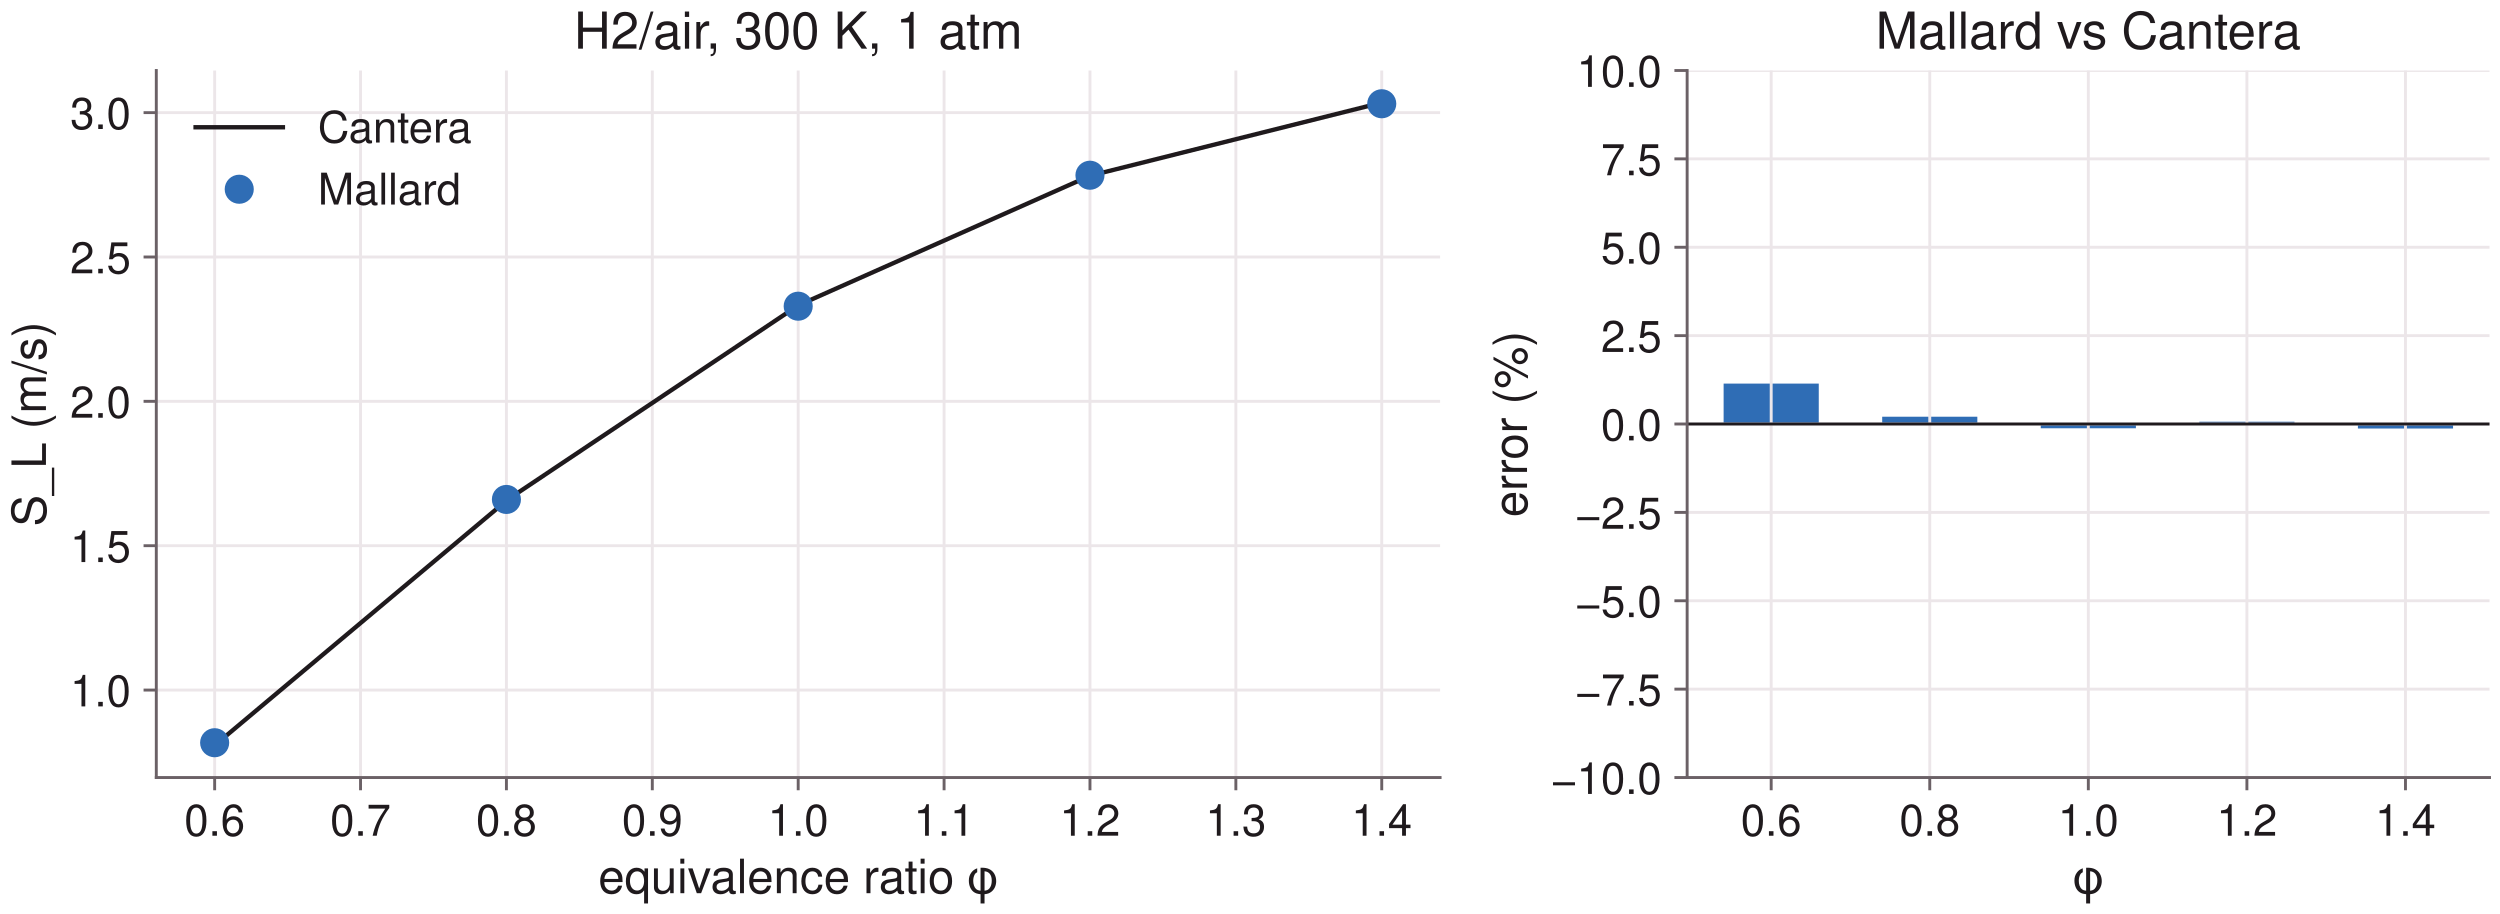
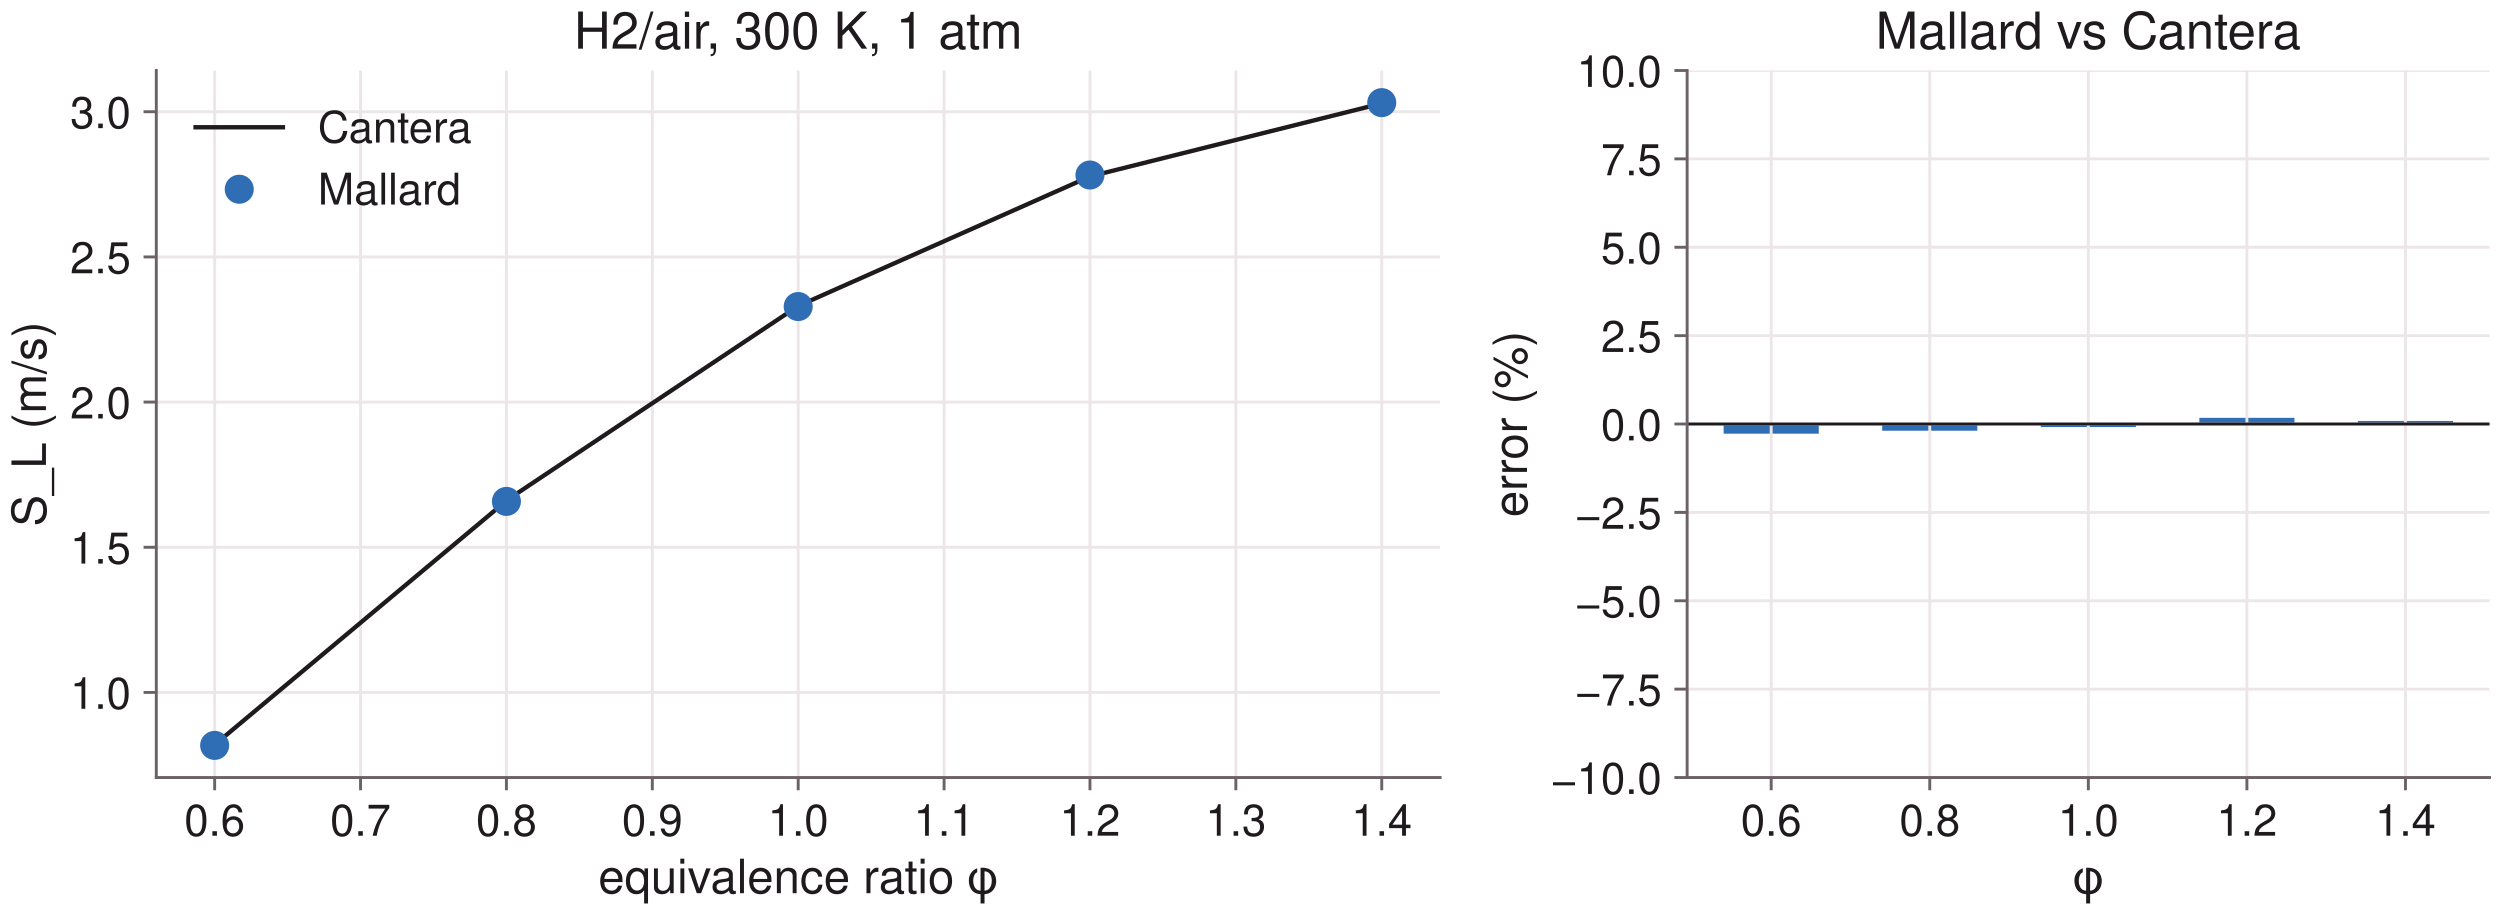
<svg xmlns="http://www.w3.org/2000/svg" xmlns:xlink="http://www.w3.org/1999/xlink" width="687.21pt" height="251.11pt" viewBox="0 0 687.21 251.11" version="1.1">
  <defs>
    <style type="text/css">*{stroke-linejoin: round; stroke-linecap: butt}</style>
  </defs>
  <g id="figure_1">
    <g id="patch_1">
      <path d="M 0 251.11  L 687.21 251.11  L 687.21 0  L 0 0  L 0 251.11  z " style="fill: none" />
    </g>
    <g id="axes_1">
      <g id="patch_2">
        <path d="M 42.963 213.731  L 395.859 213.731  L 395.859 19.38  L 42.963 19.38  L 42.963 213.731  z " style="fill: none" />
      </g>
      <g id="matplotlib.axis_1">
        <g id="xtick_1">
          <g id="line2d_1">
            <path d="M 59.004 213.731  L 59.004 19.38  " clip-path="url(#pd520b884c3)" style="fill: none; stroke: #ece6e9; stroke-width: 0.8; stroke-linecap: square" />
          </g>
          <g id="line2d_2">
            <defs>
              <path id="m103bd00e00" d="M 0 0  L 0 3.5  " style="stroke: #6b6166; stroke-width: 0.8" />
            </defs>
            <g>
              <use xlink:href="#m103bd00e00" x="59.004" y="213.731" style="fill: #6b6166; stroke: #6b6166; stroke-width: 0.8" />
            </g>
          </g>
          <g id="text_1">
            <text style="font-size: 12px; font-family: 'Helvetica', 'Arial', 'DejaVu Sans'; text-anchor: middle; fill: #1f1a1d" x="59.004" y="229.731" transform="rotate(-0 59.00356 229.7309)">0.6</text>
          </g>
        </g>
        <g id="xtick_2">
          <g id="line2d_3">
            <path d="M 99.105 213.731  L 99.105 19.38  " clip-path="url(#pd520b884c3)" style="fill: none; stroke: #ece6e9; stroke-width: 0.8; stroke-linecap: square" />
          </g>
          <g id="line2d_4">
            <g>
              <use xlink:href="#m103bd00e00" x="99.105" y="213.731" style="fill: #6b6166; stroke: #6b6166; stroke-width: 0.8" />
            </g>
          </g>
          <g id="text_2">
            <text style="font-size: 12px; font-family: 'Helvetica', 'Arial', 'DejaVu Sans'; text-anchor: middle; fill: #1f1a1d" x="99.105" y="229.731" transform="rotate(-0 99.10543 229.7309)">0.7</text>
          </g>
        </g>
        <g id="xtick_3">
          <g id="line2d_5">
            <path d="M 139.207 213.731  L 139.207 19.38  " clip-path="url(#pd520b884c3)" style="fill: none; stroke: #ece6e9; stroke-width: 0.8; stroke-linecap: square" />
          </g>
          <g id="line2d_6">
            <g>
              <use xlink:href="#m103bd00e00" x="139.207" y="213.731" style="fill: #6b6166; stroke: #6b6166; stroke-width: 0.8" />
            </g>
          </g>
          <g id="text_3">
            <text style="font-size: 12px; font-family: 'Helvetica', 'Arial', 'DejaVu Sans'; text-anchor: middle; fill: #1f1a1d" x="139.207" y="229.731" transform="rotate(-0 139.2073 229.7309)">0.8</text>
          </g>
        </g>
        <g id="xtick_4">
          <g id="line2d_7">
            <path d="M 179.309 213.731  L 179.309 19.38  " clip-path="url(#pd520b884c3)" style="fill: none; stroke: #ece6e9; stroke-width: 0.8; stroke-linecap: square" />
          </g>
          <g id="line2d_8">
            <g>
              <use xlink:href="#m103bd00e00" x="179.309" y="213.731" style="fill: #6b6166; stroke: #6b6166; stroke-width: 0.8" />
            </g>
          </g>
          <g id="text_4">
            <text style="font-size: 12px; font-family: 'Helvetica', 'Arial', 'DejaVu Sans'; text-anchor: middle; fill: #1f1a1d" x="179.309" y="229.731" transform="rotate(-0 179.3092 229.7309)">0.9</text>
          </g>
        </g>
        <g id="xtick_5">
          <g id="line2d_9">
            <path d="M 219.411 213.731  L 219.411 19.38  " clip-path="url(#pd520b884c3)" style="fill: none; stroke: #ece6e9; stroke-width: 0.8; stroke-linecap: square" />
          </g>
          <g id="line2d_10">
            <g>
              <use xlink:href="#m103bd00e00" x="219.411" y="213.731" style="fill: #6b6166; stroke: #6b6166; stroke-width: 0.8" />
            </g>
          </g>
          <g id="text_5">
            <text style="font-size: 12px; font-family: 'Helvetica', 'Arial', 'DejaVu Sans'; text-anchor: middle; fill: #1f1a1d" x="219.411" y="229.731" transform="rotate(-0 219.411 229.7309)">1.0</text>
          </g>
        </g>
        <g id="xtick_6">
          <g id="line2d_11">
            <path d="M 259.513 213.731  L 259.513 19.38  " clip-path="url(#pd520b884c3)" style="fill: none; stroke: #ece6e9; stroke-width: 0.8; stroke-linecap: square" />
          </g>
          <g id="line2d_12">
            <g>
              <use xlink:href="#m103bd00e00" x="259.513" y="213.731" style="fill: #6b6166; stroke: #6b6166; stroke-width: 0.8" />
            </g>
          </g>
          <g id="text_6">
            <text style="font-size: 12px; font-family: 'Helvetica', 'Arial', 'DejaVu Sans'; text-anchor: middle; fill: #1f1a1d" x="259.513" y="229.731" transform="rotate(-0 259.5129 229.7309)">1.1</text>
          </g>
        </g>
        <g id="xtick_7">
          <g id="line2d_13">
            <path d="M 299.615 213.731  L 299.615 19.38  " clip-path="url(#pd520b884c3)" style="fill: none; stroke: #ece6e9; stroke-width: 0.8; stroke-linecap: square" />
          </g>
          <g id="line2d_14">
            <g>
              <use xlink:href="#m103bd00e00" x="299.615" y="213.731" style="fill: #6b6166; stroke: #6b6166; stroke-width: 0.8" />
            </g>
          </g>
          <g id="text_7">
            <text style="font-size: 12px; font-family: 'Helvetica', 'Arial', 'DejaVu Sans'; text-anchor: middle; fill: #1f1a1d" x="299.615" y="229.731" transform="rotate(-0 299.6148 229.7309)">1.2</text>
          </g>
        </g>
        <g id="xtick_8">
          <g id="line2d_15">
            <path d="M 339.717 213.731  L 339.717 19.38  " clip-path="url(#pd520b884c3)" style="fill: none; stroke: #ece6e9; stroke-width: 0.8; stroke-linecap: square" />
          </g>
          <g id="line2d_16">
            <g>
              <use xlink:href="#m103bd00e00" x="339.717" y="213.731" style="fill: #6b6166; stroke: #6b6166; stroke-width: 0.8" />
            </g>
          </g>
          <g id="text_8">
            <text style="font-size: 12px; font-family: 'Helvetica', 'Arial', 'DejaVu Sans'; text-anchor: middle; fill: #1f1a1d" x="339.717" y="229.731" transform="rotate(-0 339.7167 229.7309)">1.3</text>
          </g>
        </g>
        <g id="xtick_9">
          <g id="line2d_17">
            <path d="M 379.819 213.731  L 379.819 19.38  " clip-path="url(#pd520b884c3)" style="fill: none; stroke: #ece6e9; stroke-width: 0.8; stroke-linecap: square" />
          </g>
          <g id="line2d_18">
            <g>
              <use xlink:href="#m103bd00e00" x="379.819" y="213.731" style="fill: #6b6166; stroke: #6b6166; stroke-width: 0.8" />
            </g>
          </g>
          <g id="text_9">
            <text style="font-size: 12px; font-family: 'Helvetica', 'Arial', 'DejaVu Sans'; text-anchor: middle; fill: #1f1a1d" x="379.819" y="229.731" transform="rotate(-0 379.8185 229.7309)">1.4</text>
          </g>
        </g>
        <g id="text_10">
          <text style="font-size: 13px; font-family: 'Helvetica', 'Arial', 'DejaVu Sans'; text-anchor: middle; fill: #1f1a1d" x="219.411" y="245.52" transform="rotate(-0 219.411 245.52)">equivalence ratio φ</text>
        </g>
      </g>
      <g id="matplotlib.axis_2">
        <g id="ytick_1">
          <g id="line2d_19">
-             <path d="M 42.963 189.683  L 395.859 189.683  " clip-path="url(#pd520b884c3)" style="fill: none; stroke: #ece6e9; stroke-width: 0.8; stroke-linecap: square" />
+             <path d="M 42.963 190.339  L 395.859 190.339  " clip-path="url(#pd520b884c3)" style="fill: none; stroke: #ece6e9; stroke-width: 0.8; stroke-linecap: square" />
          </g>
          <g id="line2d_20">
            <defs>
              <path id="m89a3976786" d="M 0 0  L -3.5 0  " style="stroke: #6b6166; stroke-width: 0.8" />
            </defs>
            <g>
-               <use xlink:href="#m89a3976786" x="42.963" y="189.683" style="fill: #6b6166; stroke: #6b6166; stroke-width: 0.8" />
+               <use xlink:href="#m89a3976786" x="42.963" y="190.339" style="fill: #6b6166; stroke: #6b6166; stroke-width: 0.8" />
            </g>
          </g>
          <g id="text_11">
-             <text style="font-size: 12px; font-family: 'Helvetica', 'Arial', 'DejaVu Sans'; text-anchor: end; fill: #1f1a1d" x="35.963" y="194.183" transform="rotate(-0 35.96281 194.1831)">1.0</text>
+             <text style="font-size: 12px; font-family: 'Helvetica', 'Arial', 'DejaVu Sans'; text-anchor: end; fill: #1f1a1d" x="35.963" y="194.839" transform="rotate(-0 35.96281 194.8387)">1.0</text>
          </g>
        </g>
        <g id="ytick_2">
          <g id="line2d_21">
-             <path d="M 42.963 150.003  L 395.859 150.003  " clip-path="url(#pd520b884c3)" style="fill: none; stroke: #ece6e9; stroke-width: 0.8; stroke-linecap: square" />
+             <path d="M 42.963 150.433  L 395.859 150.433  " clip-path="url(#pd520b884c3)" style="fill: none; stroke: #ece6e9; stroke-width: 0.8; stroke-linecap: square" />
          </g>
          <g id="line2d_22">
            <g>
-               <use xlink:href="#m89a3976786" x="42.963" y="150.003" style="fill: #6b6166; stroke: #6b6166; stroke-width: 0.8" />
+               <use xlink:href="#m89a3976786" x="42.963" y="150.433" style="fill: #6b6166; stroke: #6b6166; stroke-width: 0.8" />
            </g>
          </g>
          <g id="text_12">
-             <text style="font-size: 12px; font-family: 'Helvetica', 'Arial', 'DejaVu Sans'; text-anchor: end; fill: #1f1a1d" x="35.963" y="154.503" transform="rotate(-0 35.96281 154.5031)">1.5</text>
+             <text style="font-size: 12px; font-family: 'Helvetica', 'Arial', 'DejaVu Sans'; text-anchor: end; fill: #1f1a1d" x="35.963" y="154.933" transform="rotate(-0 35.96281 154.9332)">1.5</text>
          </g>
        </g>
        <g id="ytick_3">
          <g id="line2d_23">
-             <path d="M 42.963 110.323  L 395.859 110.323  " clip-path="url(#pd520b884c3)" style="fill: none; stroke: #ece6e9; stroke-width: 0.8; stroke-linecap: square" />
+             <path d="M 42.963 110.528  L 395.859 110.528  " clip-path="url(#pd520b884c3)" style="fill: none; stroke: #ece6e9; stroke-width: 0.8; stroke-linecap: square" />
          </g>
          <g id="line2d_24">
            <g>
-               <use xlink:href="#m89a3976786" x="42.963" y="110.323" style="fill: #6b6166; stroke: #6b6166; stroke-width: 0.8" />
+               <use xlink:href="#m89a3976786" x="42.963" y="110.528" style="fill: #6b6166; stroke: #6b6166; stroke-width: 0.8" />
            </g>
          </g>
          <g id="text_13">
-             <text style="font-size: 12px; font-family: 'Helvetica', 'Arial', 'DejaVu Sans'; text-anchor: end; fill: #1f1a1d" x="35.963" y="114.823" transform="rotate(-0 35.96281 114.8231)">2.0</text>
+             <text style="font-size: 12px; font-family: 'Helvetica', 'Arial', 'DejaVu Sans'; text-anchor: end; fill: #1f1a1d" x="35.963" y="115.028" transform="rotate(-0 35.96281 115.0278)">2.0</text>
          </g>
        </g>
        <g id="ytick_4">
          <g id="line2d_25">
-             <path d="M 42.963 70.643  L 395.859 70.643  " clip-path="url(#pd520b884c3)" style="fill: none; stroke: #ece6e9; stroke-width: 0.8; stroke-linecap: square" />
+             <path d="M 42.963 70.622  L 395.859 70.622  " clip-path="url(#pd520b884c3)" style="fill: none; stroke: #ece6e9; stroke-width: 0.8; stroke-linecap: square" />
          </g>
          <g id="line2d_26">
            <g>
-               <use xlink:href="#m89a3976786" x="42.963" y="70.643" style="fill: #6b6166; stroke: #6b6166; stroke-width: 0.8" />
+               <use xlink:href="#m89a3976786" x="42.963" y="70.622" style="fill: #6b6166; stroke: #6b6166; stroke-width: 0.8" />
            </g>
          </g>
          <g id="text_14">
-             <text style="font-size: 12px; font-family: 'Helvetica', 'Arial', 'DejaVu Sans'; text-anchor: end; fill: #1f1a1d" x="35.963" y="75.143" transform="rotate(-0 35.96281 75.14309)">2.5</text>
+             <text style="font-size: 12px; font-family: 'Helvetica', 'Arial', 'DejaVu Sans'; text-anchor: end; fill: #1f1a1d" x="35.963" y="75.122" transform="rotate(-0 35.96281 75.12233)">2.5</text>
          </g>
        </g>
        <g id="ytick_5">
          <g id="line2d_27">
-             <path d="M 42.963 30.963  L 395.859 30.963  " clip-path="url(#pd520b884c3)" style="fill: none; stroke: #ece6e9; stroke-width: 0.8; stroke-linecap: square" />
+             <path d="M 42.963 30.717  L 395.859 30.717  " clip-path="url(#pd520b884c3)" style="fill: none; stroke: #ece6e9; stroke-width: 0.8; stroke-linecap: square" />
          </g>
          <g id="line2d_28">
            <g>
-               <use xlink:href="#m89a3976786" x="42.963" y="30.963" style="fill: #6b6166; stroke: #6b6166; stroke-width: 0.8" />
+               <use xlink:href="#m89a3976786" x="42.963" y="30.717" style="fill: #6b6166; stroke: #6b6166; stroke-width: 0.8" />
            </g>
          </g>
          <g id="text_15">
-             <text style="font-size: 12px; font-family: 'Helvetica', 'Arial', 'DejaVu Sans'; text-anchor: end; fill: #1f1a1d" x="35.963" y="35.463" transform="rotate(-0 35.96281 35.46308)">3.0</text>
+             <text style="font-size: 12px; font-family: 'Helvetica', 'Arial', 'DejaVu Sans'; text-anchor: end; fill: #1f1a1d" x="35.963" y="35.217" transform="rotate(-0 35.96281 35.21688)">3.0</text>
          </g>
        </g>
        <g id="text_16">
          <text style="font-size: 13px; font-family: 'Helvetica', 'Arial', 'DejaVu Sans'; text-anchor: middle; fill: #1f1a1d" x="12.63" y="116.555" transform="rotate(-90 12.63 116.5555)">S_L (m/s)</text>
        </g>
      </g>
      <g id="line2d_29">
-         <path d="M 59.004 204.897  L 139.61 137.291  L 218.605 84.485  L 220.217 83.588  L 299.212 48.492  L 302.436 47.606  L 379.819 28.214  L 379.819 28.214  " clip-path="url(#pd520b884c3)" style="fill: none; stroke: #1f1a1d; stroke-width: 1.2; stroke-linecap: square" />
+         <path d="M 59.004 204.718  L 139.61 137.31  L 218.605 84.642  L 220.217 83.746  L 299.212 48.68  L 302.436 47.795  L 379.819 28.424  L 379.819 28.424  " clip-path="url(#pd520b884c3)" style="fill: none; stroke: #1f1a1d; stroke-width: 1.2; stroke-linecap: square" />
      </g>
      <g id="line2d_30">
        <defs>
          <path id="m1dacfbdad1" d="M 0 3.5  C 0.928 3.5 1.819 3.131 2.475 2.475  C 3.131 1.819 3.5 0.928 3.5 0  C 3.5 -0.928 3.131 -1.819 2.475 -2.475  C 1.819 -3.131 0.928 -3.5 0 -3.5  C -0.928 -3.5 -1.819 -3.131 -2.475 -2.475  C -3.131 -1.819 -3.5 -0.928 -3.5 0  C -3.5 0.928 -3.131 1.819 -2.475 2.475  C -1.819 3.131 -0.928 3.5 0 3.5  z " style="stroke: #2f6db5" />
        </defs>
        <g clip-path="url(#pd520b884c3)">
-           <use xlink:href="#m1dacfbdad1" x="59.004" y="204.163" style="fill: #2f6db5; stroke: #2f6db5" />
-           <use xlink:href="#m1dacfbdad1" x="139.207" y="137.288" style="fill: #2f6db5; stroke: #2f6db5" />
-           <use xlink:href="#m1dacfbdad1" x="219.411" y="84.169" style="fill: #2f6db5; stroke: #2f6db5" />
-           <use xlink:href="#m1dacfbdad1" x="299.615" y="48.168" style="fill: #2f6db5; stroke: #2f6db5" />
-           <use xlink:href="#m1dacfbdad1" x="379.819" y="28.521" style="fill: #2f6db5; stroke: #2f6db5" />
+           <use xlink:href="#m1dacfbdad1" x="59.004" y="204.897" style="fill: #2f6db5; stroke: #2f6db5" />
+           <use xlink:href="#m1dacfbdad1" x="139.207" y="137.83" style="fill: #2f6db5; stroke: #2f6db5" />
+           <use xlink:href="#m1dacfbdad1" x="219.411" y="84.265" style="fill: #2f6db5; stroke: #2f6db5" />
+           <use xlink:href="#m1dacfbdad1" x="299.615" y="48.113" style="fill: #2f6db5; stroke: #2f6db5" />
+           <use xlink:href="#m1dacfbdad1" x="379.819" y="28.214" style="fill: #2f6db5; stroke: #2f6db5" />
        </g>
      </g>
      <g id="patch_3">
        <path d="M 42.963 213.731  L 42.963 19.38  " style="fill: none; stroke: #6b6166; stroke-width: 0.8; stroke-linejoin: miter; stroke-linecap: square" />
      </g>
      <g id="patch_4">
        <path d="M 42.963 213.731  L 395.859 213.731  " style="fill: none; stroke: #6b6166; stroke-width: 0.8; stroke-linejoin: miter; stroke-linecap: square" />
      </g>
      <g id="text_17">
        <text style="font-size: 14px; font-family: 'Helvetica', 'Arial', 'DejaVu Sans'; text-anchor: middle; fill: #1f1a1d" x="219.411" y="13.38" transform="rotate(-0 219.411 13.38)">H2/air, 300 K, 1 atm</text>
      </g>
      <g id="legend_1">
        <g id="line2d_31">
          <path d="M 53.763 34.98  L 65.763 34.98  L 77.763 34.98  " style="fill: none; stroke: #1f1a1d; stroke-width: 1.2; stroke-linecap: square" />
        </g>
        <g id="text_18">
          <text style="font-size: 12px; font-family: 'Helvetica', 'Arial', 'DejaVu Sans'; text-anchor: start; fill: #1f1a1d" x="87.363" y="39.18" transform="rotate(-0 87.36281 39.18)">Cantera</text>
        </g>
        <g id="line2d_32">
          <g>
            <use xlink:href="#m1dacfbdad1" x="65.763" y="52.019" style="fill: #2f6db5; stroke: #2f6db5" />
          </g>
        </g>
        <g id="text_19">
          <text style="font-size: 12px; font-family: 'Helvetica', 'Arial', 'DejaVu Sans'; text-anchor: start; fill: #1f1a1d" x="87.363" y="56.219" transform="rotate(-0 87.36281 56.21906)">Mallard</text>
        </g>
      </g>
    </g>
    <g id="axes_2">
      <g id="patch_5">
        <path d="M 463.769 213.731  L 684.33 213.731  L 684.33 19.38  L 463.769 19.38  L 463.769 213.731  z " style="fill: none" />
      </g>
      <g id="patch_6">
-         <path d="M 473.795 116.555  L 499.948 116.555  L 499.948 105.444  L 473.795 105.444  z " clip-path="url(#pb2a02f700c)" style="fill: #2f6db5" />
+         <path d="M 473.795 116.555  L 499.948 116.555  L 499.948 119.209  L 473.795 119.209  z " clip-path="url(#pb2a02f700c)" style="fill: #2f6db5" />
      </g>
      <g id="patch_7">
-         <path d="M 517.384 116.555  L 543.537 116.555  L 543.537 114.549  L 517.384 114.549  z " clip-path="url(#pb2a02f700c)" style="fill: #2f6db5" />
+         <path d="M 517.384 116.555  L 543.537 116.555  L 543.537 118.397  L 517.384 118.397  z " clip-path="url(#pb2a02f700c)" style="fill: #2f6db5" />
      </g>
      <g id="patch_8">
-         <path d="M 560.973 116.555  L 587.126 116.555  L 587.126 117.724  L 560.973 117.724  z " clip-path="url(#pb2a02f700c)" style="fill: #2f6db5" />
+         <path d="M 560.973 116.555  L 587.126 116.555  L 587.126 117.393  L 560.973 117.393  z " clip-path="url(#pb2a02f700c)" style="fill: #2f6db5" />
      </g>
      <g id="patch_9">
-         <path d="M 604.562 116.555  L 630.715 116.555  L 630.715 115.92  L 604.562 115.92  z " clip-path="url(#pb2a02f700c)" style="fill: #2f6db5" />
+         <path d="M 604.562 116.555  L 630.715 116.555  L 630.715 114.856  L 604.562 114.856  z " clip-path="url(#pb2a02f700c)" style="fill: #2f6db5" />
      </g>
      <g id="patch_10">
-         <path d="M 648.151 116.555  L 674.304 116.555  L 674.304 117.792  L 648.151 117.792  z " clip-path="url(#pb2a02f700c)" style="fill: #2f6db5" />
+         <path d="M 648.151 116.555  L 674.304 116.555  L 674.304 115.71  L 648.151 115.71  z " clip-path="url(#pb2a02f700c)" style="fill: #2f6db5" />
      </g>
      <g id="matplotlib.axis_3">
        <g id="xtick_10">
          <g id="line2d_33">
            <path d="M 486.871 213.731  L 486.871 19.38  " clip-path="url(#pb2a02f700c)" style="fill: none; stroke: #ece6e9; stroke-width: 0.8; stroke-linecap: square" />
          </g>
          <g id="line2d_34">
            <g>
              <use xlink:href="#m103bd00e00" x="486.871" y="213.731" style="fill: #6b6166; stroke: #6b6166; stroke-width: 0.8" />
            </g>
          </g>
          <g id="text_20">
            <text style="font-size: 12px; font-family: 'Helvetica', 'Arial', 'DejaVu Sans'; text-anchor: middle; fill: #1f1a1d" x="486.871" y="229.731" transform="rotate(-0 486.8714 229.7309)">0.6</text>
          </g>
        </g>
        <g id="xtick_11">
          <g id="line2d_35">
            <path d="M 530.46 213.731  L 530.46 19.38  " clip-path="url(#pb2a02f700c)" style="fill: none; stroke: #ece6e9; stroke-width: 0.8; stroke-linecap: square" />
          </g>
          <g id="line2d_36">
            <g>
              <use xlink:href="#m103bd00e00" x="530.46" y="213.731" style="fill: #6b6166; stroke: #6b6166; stroke-width: 0.8" />
            </g>
          </g>
          <g id="text_21">
            <text style="font-size: 12px; font-family: 'Helvetica', 'Arial', 'DejaVu Sans'; text-anchor: middle; fill: #1f1a1d" x="530.46" y="229.731" transform="rotate(-0 530.4604 229.7309)">0.8</text>
          </g>
        </g>
        <g id="xtick_12">
          <g id="line2d_37">
            <path d="M 574.049 213.731  L 574.049 19.38  " clip-path="url(#pb2a02f700c)" style="fill: none; stroke: #ece6e9; stroke-width: 0.8; stroke-linecap: square" />
          </g>
          <g id="line2d_38">
            <g>
              <use xlink:href="#m103bd00e00" x="574.049" y="213.731" style="fill: #6b6166; stroke: #6b6166; stroke-width: 0.8" />
            </g>
          </g>
          <g id="text_22">
            <text style="font-size: 12px; font-family: 'Helvetica', 'Arial', 'DejaVu Sans'; text-anchor: middle; fill: #1f1a1d" x="574.049" y="229.731" transform="rotate(-0 574.0494 229.7309)">1.0</text>
          </g>
        </g>
        <g id="xtick_13">
          <g id="line2d_39">
            <path d="M 617.638 213.731  L 617.638 19.38  " clip-path="url(#pb2a02f700c)" style="fill: none; stroke: #ece6e9; stroke-width: 0.8; stroke-linecap: square" />
          </g>
          <g id="line2d_40">
            <g>
              <use xlink:href="#m103bd00e00" x="617.638" y="213.731" style="fill: #6b6166; stroke: #6b6166; stroke-width: 0.8" />
            </g>
          </g>
          <g id="text_23">
            <text style="font-size: 12px; font-family: 'Helvetica', 'Arial', 'DejaVu Sans'; text-anchor: middle; fill: #1f1a1d" x="617.638" y="229.731" transform="rotate(-0 617.6384 229.7309)">1.2</text>
          </g>
        </g>
        <g id="xtick_14">
          <g id="line2d_41">
            <path d="M 661.227 213.731  L 661.227 19.38  " clip-path="url(#pb2a02f700c)" style="fill: none; stroke: #ece6e9; stroke-width: 0.8; stroke-linecap: square" />
          </g>
          <g id="line2d_42">
            <g>
              <use xlink:href="#m103bd00e00" x="661.227" y="213.731" style="fill: #6b6166; stroke: #6b6166; stroke-width: 0.8" />
            </g>
          </g>
          <g id="text_24">
            <text style="font-size: 12px; font-family: 'Helvetica', 'Arial', 'DejaVu Sans'; text-anchor: middle; fill: #1f1a1d" x="661.227" y="229.731" transform="rotate(-0 661.2274 229.7309)">1.4</text>
          </g>
        </g>
        <g id="text_25">
          <text style="font-size: 13px; font-family: 'Helvetica', 'Arial', 'DejaVu Sans'; text-anchor: middle; fill: #1f1a1d" x="574.049" y="245.52" transform="rotate(-0 574.0494 245.52)">φ</text>
        </g>
      </g>
      <g id="matplotlib.axis_4">
        <g id="ytick_6">
          <g id="line2d_43">
            <path d="M 463.769 213.731  L 684.33 213.731  " clip-path="url(#pb2a02f700c)" style="fill: none; stroke: #ece6e9; stroke-width: 0.8; stroke-linecap: square" />
          </g>
          <g id="line2d_44">
            <g>
              <use xlink:href="#m89a3976786" x="463.769" y="213.731" style="fill: #6b6166; stroke: #6b6166; stroke-width: 0.8" />
            </g>
          </g>
          <g id="text_26">
            <text style="font-size: 12px; font-family: 'Helvetica', 'Arial', 'DejaVu Sans'; text-anchor: end; fill: #1f1a1d" x="456.769" y="218.231" transform="rotate(-0 456.7693 218.2309)">−10.0</text>
          </g>
        </g>
        <g id="ytick_7">
          <g id="line2d_45">
            <path d="M 463.769 189.437  L 684.33 189.437  " clip-path="url(#pb2a02f700c)" style="fill: none; stroke: #ece6e9; stroke-width: 0.8; stroke-linecap: square" />
          </g>
          <g id="line2d_46">
            <g>
              <use xlink:href="#m89a3976786" x="463.769" y="189.437" style="fill: #6b6166; stroke: #6b6166; stroke-width: 0.8" />
            </g>
          </g>
          <g id="text_27">
            <text style="font-size: 12px; font-family: 'Helvetica', 'Arial', 'DejaVu Sans'; text-anchor: end; fill: #1f1a1d" x="456.769" y="193.937" transform="rotate(-0 456.7693 193.9371)">−7.5</text>
          </g>
        </g>
        <g id="ytick_8">
          <g id="line2d_47">
            <path d="M 463.769 165.143  L 684.33 165.143  " clip-path="url(#pb2a02f700c)" style="fill: none; stroke: #ece6e9; stroke-width: 0.8; stroke-linecap: square" />
          </g>
          <g id="line2d_48">
            <g>
              <use xlink:href="#m89a3976786" x="463.769" y="165.143" style="fill: #6b6166; stroke: #6b6166; stroke-width: 0.8" />
            </g>
          </g>
          <g id="text_28">
            <text style="font-size: 12px; font-family: 'Helvetica', 'Arial', 'DejaVu Sans'; text-anchor: end; fill: #1f1a1d" x="456.769" y="169.643" transform="rotate(-0 456.7693 169.6432)">−5.0</text>
          </g>
        </g>
        <g id="ytick_9">
          <g id="line2d_49">
            <path d="M 463.769 140.849  L 684.33 140.849  " clip-path="url(#pb2a02f700c)" style="fill: none; stroke: #ece6e9; stroke-width: 0.8; stroke-linecap: square" />
          </g>
          <g id="line2d_50">
            <g>
              <use xlink:href="#m89a3976786" x="463.769" y="140.849" style="fill: #6b6166; stroke: #6b6166; stroke-width: 0.8" />
            </g>
          </g>
          <g id="text_29">
            <text style="font-size: 12px; font-family: 'Helvetica', 'Arial', 'DejaVu Sans'; text-anchor: end; fill: #1f1a1d" x="456.769" y="145.349" transform="rotate(-0 456.7693 145.3493)">−2.5</text>
          </g>
        </g>
        <g id="ytick_10">
          <g id="line2d_51">
            <path d="M 463.769 116.555  L 684.33 116.555  " clip-path="url(#pb2a02f700c)" style="fill: none; stroke: #ece6e9; stroke-width: 0.8; stroke-linecap: square" />
          </g>
          <g id="line2d_52">
            <g>
              <use xlink:href="#m89a3976786" x="463.769" y="116.555" style="fill: #6b6166; stroke: #6b6166; stroke-width: 0.8" />
            </g>
          </g>
          <g id="text_30">
            <text style="font-size: 12px; font-family: 'Helvetica', 'Arial', 'DejaVu Sans'; text-anchor: end; fill: #1f1a1d" x="456.769" y="121.055" transform="rotate(-0 456.7693 121.0555)">0.0</text>
          </g>
        </g>
        <g id="ytick_11">
          <g id="line2d_53">
            <path d="M 463.769 92.262  L 684.33 92.262  " clip-path="url(#pb2a02f700c)" style="fill: none; stroke: #ece6e9; stroke-width: 0.8; stroke-linecap: square" />
          </g>
          <g id="line2d_54">
            <g>
              <use xlink:href="#m89a3976786" x="463.769" y="92.262" style="fill: #6b6166; stroke: #6b6166; stroke-width: 0.8" />
            </g>
          </g>
          <g id="text_31">
            <text style="font-size: 12px; font-family: 'Helvetica', 'Arial', 'DejaVu Sans'; text-anchor: end; fill: #1f1a1d" x="456.769" y="96.762" transform="rotate(-0 456.7693 96.7616)">2.5</text>
          </g>
        </g>
        <g id="ytick_12">
          <g id="line2d_55">
            <path d="M 463.769 67.968  L 684.33 67.968  " clip-path="url(#pb2a02f700c)" style="fill: none; stroke: #ece6e9; stroke-width: 0.8; stroke-linecap: square" />
          </g>
          <g id="line2d_56">
            <g>
              <use xlink:href="#m89a3976786" x="463.769" y="67.968" style="fill: #6b6166; stroke: #6b6166; stroke-width: 0.8" />
            </g>
          </g>
          <g id="text_32">
            <text style="font-size: 12px; font-family: 'Helvetica', 'Arial', 'DejaVu Sans'; text-anchor: end; fill: #1f1a1d" x="456.769" y="72.468" transform="rotate(-0 456.7693 72.46773)">5.0</text>
          </g>
        </g>
        <g id="ytick_13">
          <g id="line2d_57">
            <path d="M 463.769 43.674  L 684.33 43.674  " clip-path="url(#pb2a02f700c)" style="fill: none; stroke: #ece6e9; stroke-width: 0.8; stroke-linecap: square" />
          </g>
          <g id="line2d_58">
            <g>
              <use xlink:href="#m89a3976786" x="463.769" y="43.674" style="fill: #6b6166; stroke: #6b6166; stroke-width: 0.8" />
            </g>
          </g>
          <g id="text_33">
            <text style="font-size: 12px; font-family: 'Helvetica', 'Arial', 'DejaVu Sans'; text-anchor: end; fill: #1f1a1d" x="456.769" y="48.174" transform="rotate(-0 456.7693 48.17387)">7.5</text>
          </g>
        </g>
        <g id="ytick_14">
          <g id="line2d_59">
            <path d="M 463.769 19.38  L 684.33 19.38  " clip-path="url(#pb2a02f700c)" style="fill: none; stroke: #ece6e9; stroke-width: 0.8; stroke-linecap: square" />
          </g>
          <g id="line2d_60">
            <g>
              <use xlink:href="#m89a3976786" x="463.769" y="19.38" style="fill: #6b6166; stroke: #6b6166; stroke-width: 0.8" />
            </g>
          </g>
          <g id="text_34">
            <text style="font-size: 12px; font-family: 'Helvetica', 'Arial', 'DejaVu Sans'; text-anchor: end; fill: #1f1a1d" x="456.769" y="23.88" transform="rotate(-0 456.7693 23.88)">10.0</text>
          </g>
        </g>
        <g id="text_35">
          <text style="font-size: 13px; font-family: 'Helvetica', 'Arial', 'DejaVu Sans'; text-anchor: middle; fill: #1f1a1d" x="419.755" y="116.555" transform="rotate(-90 419.7546 116.5555)">error (%)</text>
        </g>
      </g>
      <g id="line2d_61">
        <path d="M 463.769 116.555  L 684.33 116.555  " clip-path="url(#pb2a02f700c)" style="fill: none; stroke: #1f1a1d; stroke-width: 0.8; stroke-linecap: square" />
      </g>
      <g id="patch_11">
        <path d="M 463.769 213.731  L 463.769 19.38  " style="fill: none; stroke: #6b6166; stroke-width: 0.8; stroke-linejoin: miter; stroke-linecap: square" />
      </g>
      <g id="patch_12">
        <path d="M 463.769 213.731  L 684.33 213.731  " style="fill: none; stroke: #6b6166; stroke-width: 0.8; stroke-linejoin: miter; stroke-linecap: square" />
      </g>
      <g id="text_36">
        <text style="font-size: 14px; font-family: 'Helvetica', 'Arial', 'DejaVu Sans'; text-anchor: middle; fill: #1f1a1d" x="574.049" y="13.38" transform="rotate(-0 574.0494 13.38)">Mallard vs Cantera</text>
      </g>
    </g>
  </g>
  <defs>
    <clipPath id="pd520b884c3">
      <rect x="42.963" y="19.38" width="352.896" height="194.351" />
    </clipPath>
    <clipPath id="pb2a02f700c">
      <rect x="463.769" y="19.38" width="220.56" height="194.351" />
    </clipPath>
  </defs>
</svg>
